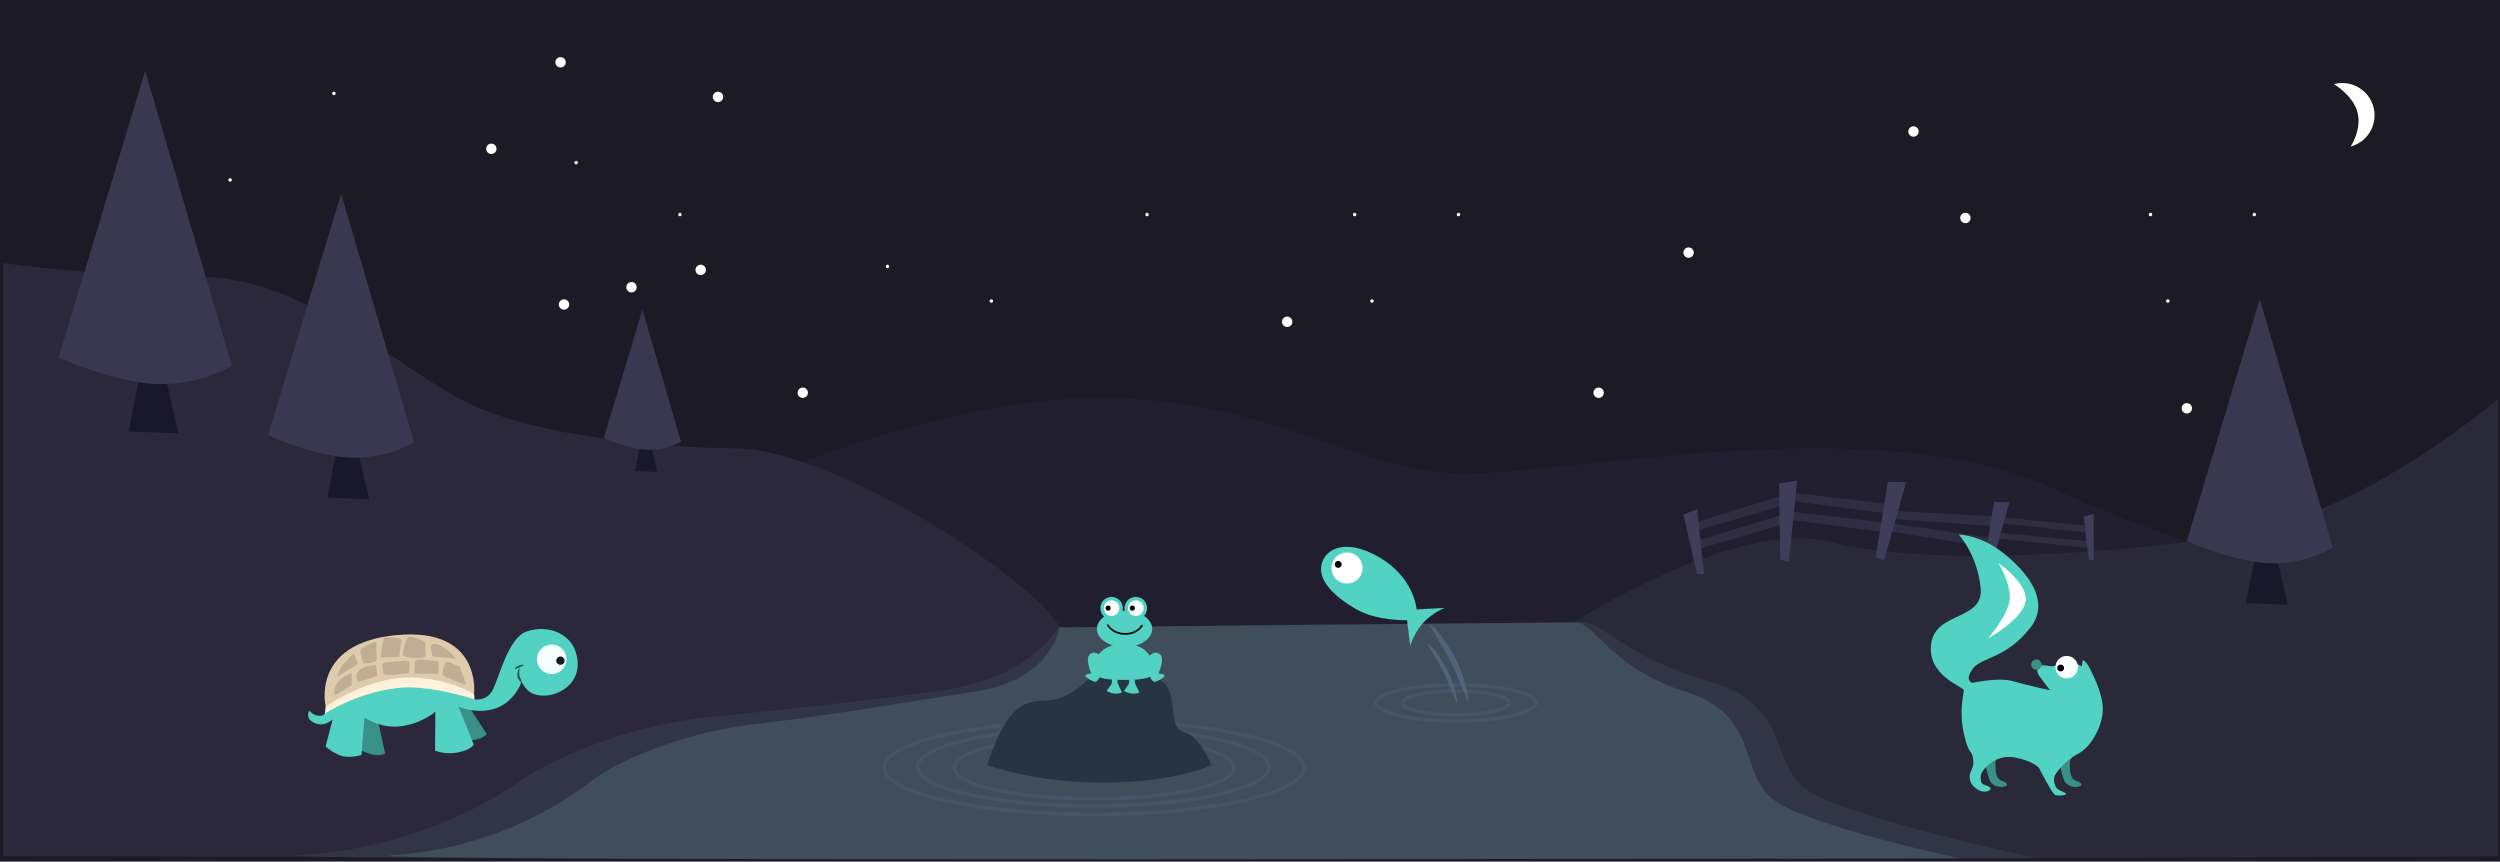
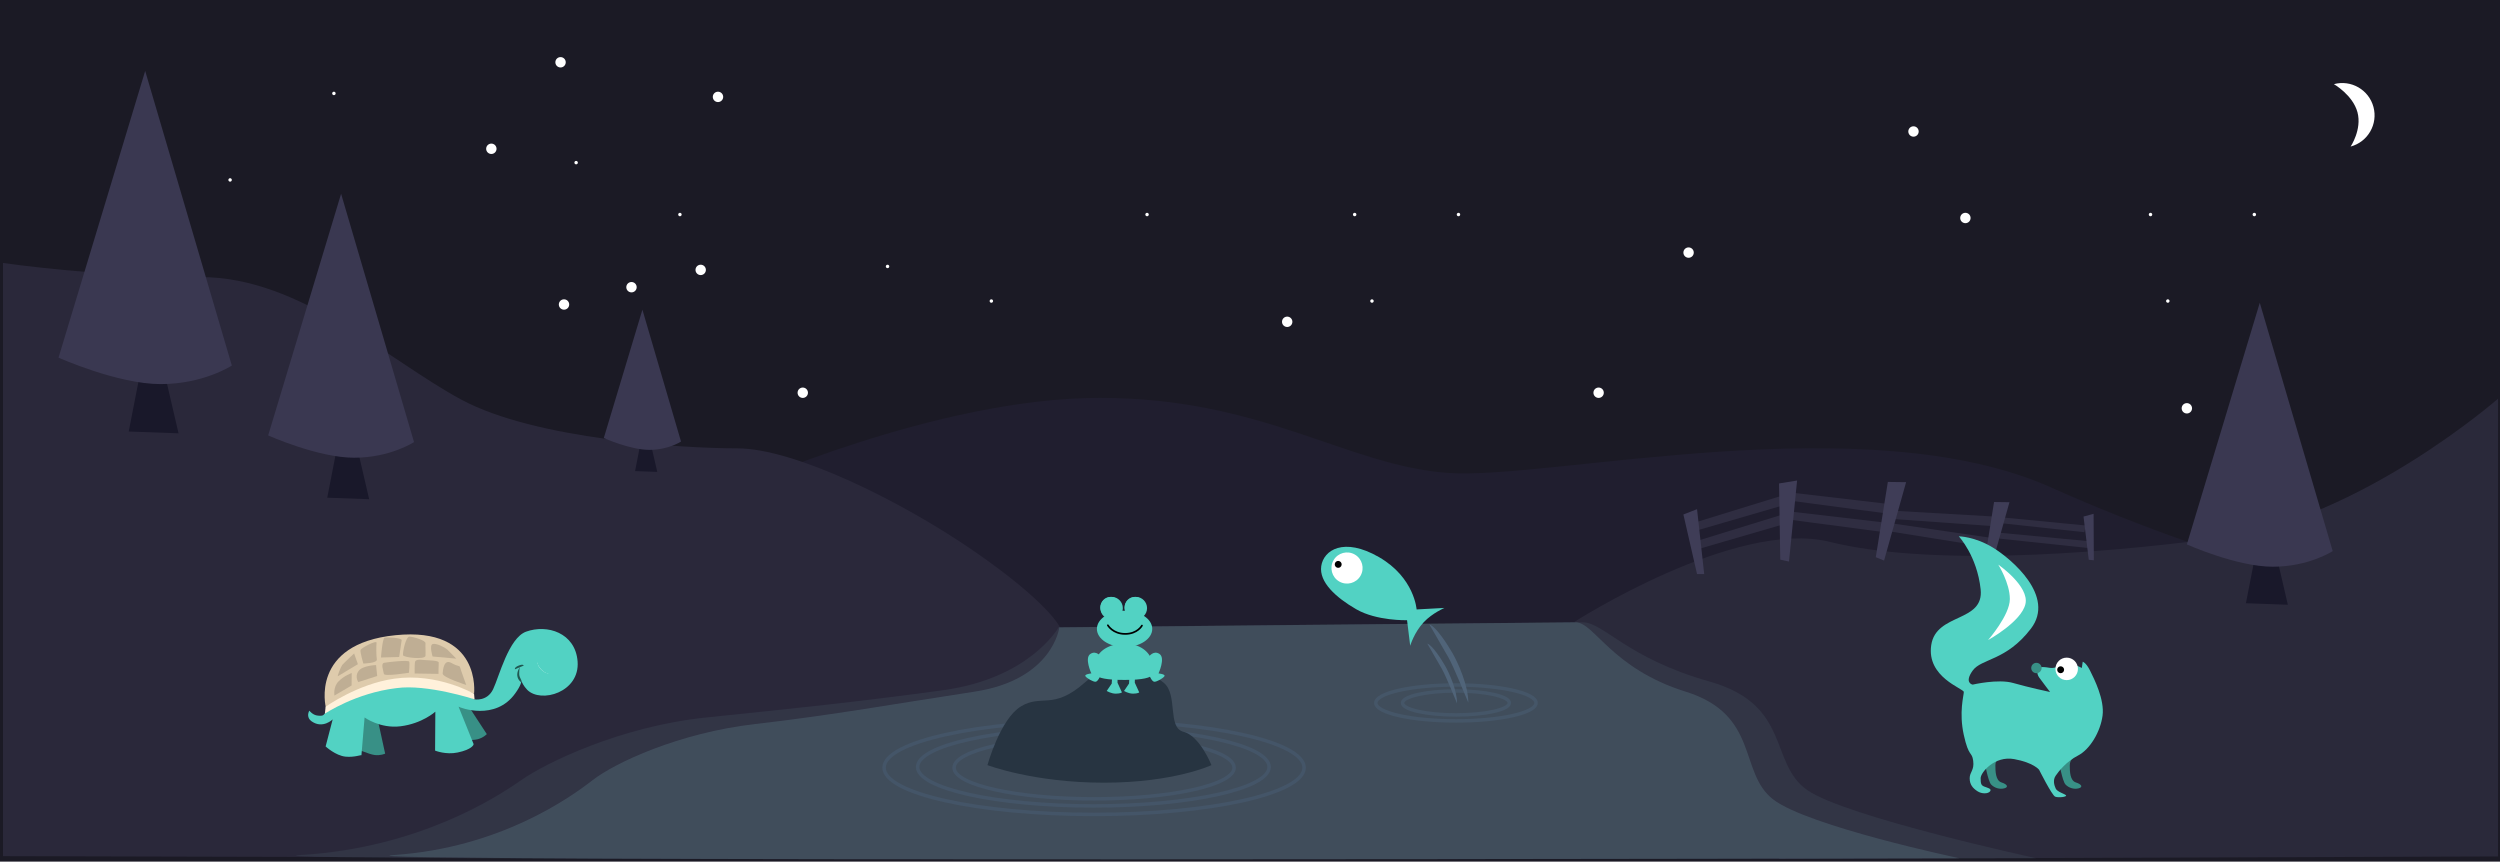
- <svg xmlns="http://www.w3.org/2000/svg" width="1445px" height="498px" viewBox="0 0 1445 498" version="1.1">
+ <svg xmlns="http://www.w3.org/2000/svg" viewBox="0 0 1445 498" version="1.1">
  <defs />
  <g id="Page-1" stroke="none" stroke-width="1" fill="none" fill-rule="evenodd">
    <g id="footer">
-       <rect id="Rectangle-1" fill="#1B1A25" x="0" y="0" width="1445" height="498" />
-       <path d="M427.129,281.746 C427.129,281.746 541.152,229.969 635.633,229.969 C730.113,229.969 778.414,269.191 837.102,273.363 C895.789,277.535 1078.574,233.66 1186.039,281.965 C1293.504,330.27 1392.762,349.602 1392.762,349.602 L986.484,396.125 L468.703,375.969 L427.129,281.746 Z" id="Path-22" fill="#201E2F" />
-       <path d="M612.681,362.595 C612.681,362.595 606.344,348.461 562.992,318.574 C519.641,288.688 458.48,259.148 426.203,259.148 C393.926,259.148 309.438,253.977 266.738,231.043 C224.039,208.109 174,160.152 116.008,160.152 C58.016,160.152 1.73,152.009 1.73,152.009 L1.73,494.854 L389.039,495.876 L606.828,449.195 L612.681,362.595 Z" id="Path-19" fill="#2A283A" />
-       <path d="M910.059,359.41 C910.059,359.41 1003.062,299.68 1057.578,313.191 C1112.094,326.703 1204.004,321.488 1284.066,310.801 C1364.129,300.113 1443.849,230.451 1443.849,230.451 L1443.849,495.021 L1028.617,496.453 L910.059,359.41 Z" id="Path-20" fill="#2A293A" />
-       <path d="M612.293,362.641 C612.293,362.641 608.648,392.871 563.254,399.781 C517.859,406.691 481.332,413.344 436.762,418.457 C392.191,423.57 355.352,440.957 342.496,450.953 C329.641,460.949 289.054,490.016 227.851,494.188 C166.647,498.359 1132.53,496.054 1132.53,496.054 C1132.53,496.054 1044.992,477.613 1024.879,462.059 C1004.766,446.504 1017.234,413.184 974.313,399.781 C931.391,386.379 921.485,359.699 910.712,359.699 C899.938,359.699 612.293,362.641 612.293,362.641 Z" id="Path-18" stroke-linecap="round" fill="#404D5B" />
-       <path d="M611.909,362.529 C611.909,362.529 595.524,392.004 545.203,398.914 C494.882,405.824 457.431,409.605 408.023,414.719 C358.616,419.832 315.431,440.957 301.181,450.953 C286.93,460.949 241.938,490.016 174.093,494.188 C106.248,498.359 1176.954,496.054 1176.954,496.054 C1176.954,496.054 1066.909,472.238 1044.613,456.684 C1022.317,441.129 1035.635,407.316 988.055,393.914 C940.475,380.512 926.806,359.699 914.863,359.699 C902.921,359.699 611.909,362.529 611.909,362.529 Z" id="Path-18-Copy" stroke-linecap="round" opacity="0.339" fill="#404D5B" />
-       <path d="M631.965,465.829 C688.065,465.829 733.543,455.745 733.543,443.306 C733.543,430.867 688.065,420.783 631.965,420.783 C575.866,420.783 530.388,430.867 530.388,443.306 C530.388,455.745 575.866,465.829 631.965,465.829 Z" id="Oval-3" stroke="#445568" stroke-width="2" stroke-linecap="round" />
-       <ellipse id="Oval-3-Copy" stroke="#445568" stroke-width="2" stroke-linecap="round" cx="632.387" cy="443.716" rx="121.387" ry="27.027" />
-       <ellipse id="Oval-3-Copy-2" stroke="#445568" stroke-width="2" stroke-linecap="round" cx="632.387" cy="443.716" rx="80.925" ry="18.018" />
-       <path d="M570.739,442.243 C570.739,442.243 578.083,415.66 590.034,408.336 C601.986,401.013 608.634,410.719 626.925,394.583 C645.216,378.447 664.088,387.765 672.577,394.583 C681.065,401.401 674.524,420.6 684.017,422.948 C693.51,425.295 700.219,442.243 700.219,442.243 C700.219,442.243 678.636,452.396 638.035,452.396 C597.434,452.396 570.739,442.243 570.739,442.243 Z" id="Path-21" fill="#273441" />
-       <ellipse id="Oval-3-Copy-3" stroke="#455668" stroke-width="2" stroke-linecap="round" cx="841.526" cy="406.305" rx="46.3" ry="10.383" />
-       <ellipse id="Oval-3-Copy-4" stroke="#455668" stroke-width="2" stroke-linecap="round" cx="841.526" cy="406.305" rx="30.867" ry="6.922" />
+       <rect id="background" fill="#1B1A25" x="0" y="0" width="1445" height="498" />
+       <path d="M427.129,281.746 C427.129,281.746 541.152,229.969 635.633,229.969 C730.113,229.969 778.414,269.191 837.102,273.363 C895.789,277.535 1078.574,233.66 1186.039,281.965 C1293.504,330.27 1392.762,349.602 1392.762,349.602 L986.484,396.125 L468.703,375.969 L427.129,281.746 Z" id="hill" fill="#201E2F" />
+       <path d="M612.681,362.595 C612.681,362.595 606.344,348.461 562.992,318.574 C519.641,288.688 458.48,259.148 426.203,259.148 C393.926,259.148 309.438,253.977 266.738,231.043 C224.039,208.109 174,160.152 116.008,160.152 C58.016,160.152 1.73,152.009 1.73,152.009 L1.73,494.854 L389.039,495.876 L606.828,449.195 L612.681,362.595 Z" id="hill" fill="#2A283A" />
+       <path d="M910.059,359.41 C910.059,359.41 1003.062,299.68 1057.578,313.191 C1112.094,326.703 1204.004,321.488 1284.066,310.801 C1364.129,300.113 1443.849,230.451 1443.849,230.451 L1443.849,495.021 L1028.617,496.453 L910.059,359.41 Z" id="hill" fill="#2A293A" />
+       <path d="M612.293,362.641 C612.293,362.641 608.648,392.871 563.254,399.781 C517.859,406.691 481.332,413.344 436.762,418.457 C392.191,423.57 355.352,440.957 342.496,450.953 C329.641,460.949 289.054,490.016 227.851,494.188 C166.647,498.359 1132.53,496.054 1132.53,496.054 C1132.53,496.054 1044.992,477.613 1024.879,462.059 C1004.766,446.504 1017.234,413.184 974.313,399.781 C931.391,386.379 921.485,359.699 910.712,359.699 C899.938,359.699 612.293,362.641 612.293,362.641 Z" id="river" stroke-linecap="round" fill="#404D5B" />
+       <path d="M611.909,362.529 C611.909,362.529 595.524,392.004 545.203,398.914 C494.882,405.824 457.431,409.605 408.023,414.719 C358.616,419.832 315.431,440.957 301.181,450.953 C286.93,460.949 241.938,490.016 174.093,494.188 C106.248,498.359 1176.954,496.054 1176.954,496.054 C1176.954,496.054 1066.909,472.238 1044.613,456.684 C1022.317,441.129 1035.635,407.316 988.055,393.914 C940.475,380.512 926.806,359.699 914.863,359.699 C902.921,359.699 611.909,362.529 611.909,362.529 Z" id="river" stroke-linecap="round" opacity="0.339" fill="#404D5B" />
+       <path d="M631.965,465.829 C688.065,465.829 733.543,455.745 733.543,443.306 C733.543,430.867 688.065,420.783 631.965,420.783 C575.866,420.783 530.388,430.867 530.388,443.306 C530.388,455.745 575.866,465.829 631.965,465.829 Z" id="ripple2" stroke="#445568" stroke-width="2" stroke-linecap="round">
+         <animate attributeType="CSS" attributeName="opacity" dur="2s" begin=".2s" keyTimes="0; .5; 1" values="0; 1; 0;" repeatCount="indefinite" />
+       </path>
+       <ellipse id="ripple3" stroke="#445568" stroke-width="2" stroke-linecap="round" cx="632.387" cy="443.716" rx="121.387" ry="27.027">
+         <animate attributeType="CSS" attributeName="opacity" dur="2s" begin=".4s" keyTimes="0; .5; 1" values="0; 1; 0;" repeatCount="indefinite" />
+       </ellipse>
+       <ellipse id="ripple1" stroke="#445568" stroke-width="2" stroke-linecap="round" cx="632.387" cy="443.716" rx="80.925" ry="18.018">
+         <animate attributeType="CSS" attributeName="opacity" dur="2s" begin="0s" keyTimes="0; .5; 1" values="0; 1; 0;" repeatCount="indefinite" />
+       </ellipse>
+       <path d="M570.739,442.243 C570.739,442.243 578.083,415.66 590.034,408.336 C601.986,401.013 608.634,410.719 626.925,394.583 C645.216,378.447 664.088,387.765 672.577,394.583 C681.065,401.401 674.524,420.6 684.017,422.948 C693.51,425.295 700.219,442.243 700.219,442.243 C700.219,442.243 678.636,452.396 638.035,452.396 C597.434,452.396 570.739,442.243 570.739,442.243 Z" id="rock" fill="#273441" />
+       <ellipse id="ripple" stroke="#455668" stroke-width="2" stroke-linecap="round" cx="841.526" cy="406.305" rx="46.3" ry="10.383" />
+       <ellipse id="ripple" stroke="#455668" stroke-width="2" stroke-linecap="round" cx="841.526" cy="406.305" rx="30.867" ry="6.922" />
      <g id="happy-turtle" transform="translate(178, 363)">
        <g id="Shape_18_1_" transform="translate(83.1028, 43.68932)" fill="#389086">
          <g id="Shape_18">
            <path d="M9.841,1.675 L0,0.218 L2.916,21.044 C2.916,21.044 11.518,21.481 14.944,20.607 C18.37,19.733 20.265,17.621 20.265,17.621 L9.841,1.675 L9.841,1.675 Z" id="Shape" />
          </g>
        </g>
        <g id="Shape_18_copy_1_" transform="translate(26.97196, 48.78641)" fill="#389086">
          <g id="Shape_18_copy">
            <path d="M13.559,5.097 L4.957,0.146 L0.219,20.607 C0.219,20.607 8.092,24.175 11.591,24.612 C15.09,25.049 17.641,23.811 17.641,23.811 L13.559,5.097 L13.559,5.097 Z" id="Shape" />
          </g>
        </g>
        <g id="Shape_3_1_" fill="#52D2C3">
          <g id="Shape_3">
            <path d="M155.854,19.296 C154.542,2.694 138.213,-2.33 126.039,2.112 C115.979,5.825 110.512,28.107 107.013,35.388 C103.514,42.67 96.079,41.214 96.079,41.214 C96.079,41.214 83.759,32.184 70.783,28.689 C57.807,25.194 33.022,32.257 25.514,36.408 C18.079,40.558 9.112,50.097 9.112,50.097 C9.112,50.097 8.675,51.117 5.103,50.534 C2.624,50.097 0.802,47.767 0.802,47.767 C0.802,47.767 -1.531,51.408 2.26,54.029 C8.675,58.398 14.288,52.791 14.288,52.791 L10.206,68.447 C10.206,68.447 15.964,73.762 21.723,74.345 C26.826,74.854 30.836,73.18 30.908,73.544 L32.731,51.699 C32.731,51.699 41.77,58.252 53.434,56.796 C66.045,55.267 73.626,48.35 73.626,48.35 L73.48,70.85 C73.48,70.85 79.677,73.398 86.529,71.942 C94.839,70.194 95.933,67.427 95.714,66.99 C94.548,64.15 87.039,45.437 87.039,45.437 C87.768,46.019 108.325,53.956 119.843,37.718 C123.196,33.058 123.415,31.019 123.269,30.291 C123.196,30.073 123.123,29.927 123.123,29.927 C123.123,29.927 123.196,30 123.269,30.291 C123.561,31.165 124.581,33.495 126.768,35.752 C134.714,43.689 157.239,37.136 155.854,19.296 L155.854,19.296 Z" id="Shape" />
          </g>
        </g>
        <g id="Shape_1_1_" transform="translate(9.476636, 3.640777)" fill="#DECBAC">
          <g id="Shape_1">
            <path d="M41.041,0.51 C-8.602,5.534 0.875,42.306 0.875,42.306 C0.875,42.306 20.193,30.874 43.082,28.398 C65.899,25.922 86.529,34.369 86.529,34.369 C86.529,34.369 91.194,-4.587 41.041,0.51 L41.041,0.51 Z" id="Shape" />
          </g>
        </g>
        <g id="Shape_2_1_" transform="translate(9.476636, 28.39806)" fill="#FFF1DB">
          <g id="Shape_2">
            <path d="M86.529,9.612 C86.529,9.612 65.316,-2.694 40.458,0.874 C19.172,3.859 0.729,17.112 0.729,17.112 L0.292,21.117 C0.292,21.117 18.151,9.102 41.697,6.335 C59.338,3.859 86.821,12.816 86.821,12.816 L86.529,9.612 L86.529,9.612 Z" id="Shape" />
          </g>
        </g>
        <g id="Shape_4_1_" transform="translate(77.27103, 18.93204)" fill="#BFAE94">
          <g id="Shape_4">
            <path d="M10.716,3.932 C10.279,2.476 9.841,3.641 5.613,1.238 C1.312,-1.165 0.729,5.17 0.583,7.354 C0.437,9.612 14.215,13.981 14.215,13.981 C14.215,13.981 11.08,5.388 10.716,3.932 L10.716,3.932 Z" id="Shape" />
          </g>
        </g>
        <g id="Shape_5_1_" transform="translate(61.23365, 18.20388)" fill="#BFAE94">
          <g id="Shape_5">
            <path d="M6.123,0.291 C3.135,1.51267887e-15 0.802,-0.146 0.583,1.675 C0.364,3.495 0.437,8.083 0.437,8.083 L14.215,8.301 C14.215,8.301 14.215,3.277 14.361,1.893 C14.507,0.437 9.112,0.583 6.123,0.291 L6.123,0.291 Z" id="Shape" />
          </g>
        </g>
        <g id="Shape_6_1_" transform="translate(42.28037, 18.93204)" fill="#BFAE94">
          <g id="Shape_6">
            <path d="M16.256,0.51 C15.892,-0.583 3.936,0.728 1.75,1.165 C-0.364,1.602 1.385,5.898 1.604,7.573 C1.822,9.248 16.11,6.917 16.11,6.917 C16.11,6.917 16.621,1.602 16.256,0.51 L16.256,0.51 Z" id="Shape" />
          </g>
        </g>
        <g id="Shape_7_1_" transform="translate(27.70094, 21.11651)" fill="#BFAE94">
          <g id="Shape_7">
            <path d="M11.664,0.291 C11.664,0.291 3.864,0.51 1.531,3.714 C-0.802,6.917 1.385,10.121 1.385,10.121 L12.32,6.626 L11.664,0.291 L11.664,0.291 Z" id="Shape" />
          </g>
        </g>
        <g id="Shape_8_1_" transform="translate(14.57944, 25.48544)" fill="#BFAE94">
          <g id="Shape_8">
            <path d="M3.135,5.316 C-0.146,8.592 0.729,13.544 0.729,13.544 L10.643,7.718 L10.716,0.51 C10.716,0.51 6.342,2.039 3.135,5.316 L3.135,5.316 Z" id="Shape" />
          </g>
        </g>
        <g id="Shape_9_1_" transform="translate(70.71028, 8.737864)" fill="#BFAE94">
          <g id="Shape_9">
            <path d="M9.768,3.641 C8.529,2.549 3.499,-0.146 1.385,0.51 C-0.729,1.165 1.312,7.718 1.312,7.718 L15.017,8.956 C14.944,8.956 10.935,4.733 9.768,3.641 L9.768,3.641 Z" id="Shape" />
          </g>
        </g>
        <g id="Shape_10_1_" transform="translate(54.6729, 4.368932)" fill="#BFAE94">
          <g id="Shape_10">
            <path d="M13.267,4.442 C13.486,2.767 6.123,0.655 4.009,0.583 C1.822,0.51 -0.073,10.049 0.292,11.359 C0.583,12.67 13.121,14.126 13.267,11.65 C13.413,9.175 13.121,6.117 13.267,4.442 L13.267,4.442 Z" id="Shape" />
          </g>
        </g>
        <g id="Shape_11_1_" transform="translate(41.5514, 5.097087)" fill="#BFAE94">
          <g id="Shape_11">
            <path d="M2.697,0.51 C1.458,1.019 0.656,11.942 0.656,11.942 L11.153,11.65 C11.153,11.65 12.465,3.277 12.611,1.893 C12.684,0.51 3.864,0.073 2.697,0.51 L2.697,0.51 Z" id="Shape" />
          </g>
        </g>
        <g id="Shape_12_1_" transform="translate(29.88785, 8.009709)" fill="#BFAE94">
          <g id="Shape_12">
            <path d="M9.914,10.121 C9.55,7.864 9.55,2.257 9.768,0.51 C9.914,-1.238 0.875,3.495 0.51,4.66 C0.146,5.825 2.114,12.524 2.114,12.524 C2.114,12.524 10.279,12.379 9.914,10.121 L9.914,10.121 Z" id="Shape" />
          </g>
        </g>
        <g id="Shape_13_1_" transform="translate(16.76636, 14.56311)" fill="#BFAE94">
          <g id="Shape_13">
            <path d="M9.914,0.146 C9.914,0.146 3.864,5.752 3.062,6.772 C2.26,7.791 -0.073,13.689 0.583,13.252 C1.239,12.816 12.101,6.335 12.101,6.335 L9.914,0.146 L9.914,0.146 Z" id="Shape" />
          </g>
        </g>
        <g id="Ellipse_1_1_" transform="translate(131.215, 8.009709)" fill="#F4FFFD">
          <g id="Ellipse_1">
            <path d="M10.554,18.516 C15.24,18.039 18.651,13.858 18.173,9.177 C17.696,4.497 13.51,1.09 8.825,1.567 C4.139,2.044 0.728,6.225 1.205,10.905 C1.683,15.585 5.869,18.993 10.554,18.516 L10.554,18.516 Z" id="Oval" />
          </g>
        </g>
        <g id="Ellipse_1_copy_1_" transform="translate(142.8785, 16.01942)" fill="#1B1B25">
          <g id="Ellipse_1_copy">
            <path d="M3.295,5.225 C4.617,5.09 5.579,3.911 5.444,2.591 C5.31,1.271 4.129,0.31 2.807,0.444 C1.486,0.579 0.524,1.758 0.658,3.078 C0.793,4.398 1.974,5.359 3.295,5.225 L3.295,5.225 Z" id="Oval" />
          </g>
        </g>
        <g id="Shape_20_1_" transform="translate(119.5514, 21.11651)">
          <g id="Shape_20" />
        </g>
        <g id="Shape_21_1_" transform="translate(119.5514, 21.11651)" fill="#205851">
          <g id="Shape_21" transform="translate(0.728972, 1.456311)">
            <path d="M2.187,0 C2.187,0 0.364,2.549 0.729,5.097 C1.093,7.646 2.989,8.811 2.989,8.811 L3.062,7.646 C3.062,7.646 2.989,7.427 2.187,5.752 C1.312,3.932 2.187,0 2.187,0 L2.187,0 Z" id="Shape" />
          </g>
          <path d="M2.26,0.583 C-0.51,1.675 0.073,2.767 0.073,2.767 L5.176,0.583 C5.176,0.583 4.957,-0.51 2.26,0.583 L2.26,0.583 Z" id="Shape" />
        </g>
      </g>
-       <path d="M1353.511,82.928 C1363.824,82.928 1372.184,74.568 1372.184,64.255 C1372.184,53.943 1363.824,45.582 1353.511,45.582 C1353.511,45.582 1362.461,54.501 1362.461,64.814 C1362.461,75.126 1353.511,82.928 1353.511,82.928 Z" id="Oval-4" fill="#FFFFFF" transform="translate(1362.848, 64.25508) rotate(-15) translate(-1362.848, -64.25508) " />
-       <path d="M832.206,407.916 C836.018,401.441 837.095,390.139 837.095,385.543 C837.095,380.946 836.677,371.835 834.588,369.372 C834.588,369.372 834.588,381.648 834.588,386.245 C834.588,390.842 832.206,407.916 832.206,407.916 Z" id="Oval-4-Copy" fill="#506479" transform="translate(834.6505, 388.6443) rotate(-30) translate(-834.6505, -388.6443) " />
-       <path d="M835.639,407.924 C840.629,399.447 842.039,384.654 842.039,378.636 C842.039,372.619 841.492,360.694 838.757,357.469 C838.757,357.469 838.757,373.539 838.757,379.556 C838.757,385.573 835.639,407.924 835.639,407.924 Z" id="Oval-4-Copy-2" fill="#506479" transform="translate(838.8389, 382.6964) rotate(-30) translate(-838.8389, -382.6964) " />
-       <circle id="Oval-5" fill="#FFFFFF" cx="1136" cy="126" r="3" />
-       <circle id="Oval-5-Copy" fill="#FFFFFF" cx="1106" cy="76" r="3" />
-       <circle id="Oval-5-Copy-2" fill="#FFFFFF" cx="976" cy="146" r="3" />
-       <circle id="Oval-5-Copy-3" fill="#FFFFFF" cx="326" cy="176" r="3" />
-       <circle id="Oval-5-Copy-4" fill="#FFFFFF" cx="365" cy="166" r="3" />
-       <circle id="Oval-5-Copy-5" fill="#FFFFFF" cx="405" cy="156" r="3" />
-       <circle id="Oval-5-Copy-6" fill="#FFFFFF" cx="415" cy="56" r="3" />
-       <circle id="Oval-5-Copy-9" fill="#FFFFFF" cx="193" cy="54" r="1" />
-       <circle id="Oval-5-Copy-11" fill="#FFFFFF" cx="133" cy="104" r="1" />
-       <circle id="Oval-5-Copy-13" fill="#FFFFFF" cx="333" cy="94" r="1" />
-       <circle id="Oval-5-Copy-14" fill="#FFFFFF" cx="393" cy="124" r="1" />
-       <circle id="Oval-5-Copy-15" fill="#FFFFFF" cx="513" cy="154" r="1" />
-       <circle id="Oval-5-Copy-16" fill="#FFFFFF" cx="663" cy="124" r="1" />
-       <circle id="Oval-5-Copy-17" fill="#FFFFFF" cx="573" cy="174" r="1" />
-       <circle id="Oval-5-Copy-18" fill="#FFFFFF" cx="793" cy="174" r="1" />
-       <circle id="Oval-5-Copy-19" fill="#FFFFFF" cx="843" cy="124" r="1" />
-       <circle id="Oval-5-Copy-20" fill="#FFFFFF" cx="783" cy="124" r="1" />
-       <circle id="Oval-5-Copy-7" fill="#FFFFFF" cx="284" cy="86" r="3" />
-       <circle id="Oval-5-Copy-8" fill="#FFFFFF" cx="324" cy="36" r="3" />
-       <circle id="Oval-5-Copy-10" fill="#FFFFFF" cx="464" cy="227" r="3" />
-       <circle id="Oval-5-Copy-26" fill="#FFFFFF" cx="1253" cy="174" r="1" />
-       <circle id="Oval-5-Copy-21" fill="#FFFFFF" cx="1303" cy="124" r="1" />
-       <circle id="Oval-5-Copy-22" fill="#FFFFFF" cx="1243" cy="124" r="1" />
-       <circle id="Oval-5-Copy-23" fill="#FFFFFF" cx="744" cy="186" r="3" />
-       <path d="M1264,239 C1265.657,239 1267,237.657 1267,236 C1267,234.343 1265.657,233 1264,233 C1262.343,233 1261,234.343 1261,236 C1261,237.657 1262.343,239 1264,239 Z" id="Oval-5-Copy-24" fill="#FFFFFF" />
-       <circle id="Oval-5-Copy-25" fill="#FFFFFF" cx="924" cy="227" r="3" />
-       <path d="M80.961,215.797 L74.398,249.422 L103.199,250.461 L94.164,211.625 L80.961,215.797 Z" id="Path-26" fill="#19182A" />
-       <path d="M83.914,41 L33.828,206.719 C33.828,206.719 68.008,222.008 92.859,222.008 C117.711,222.008 134,211.277 134,211.277 L83.914,41 Z" id="Path-25" fill="#3A3851" />
-       <g id="Path-26-Copy-+-Path-25-Copy" transform="translate(155, 112)">
-         <path d="M39.666,147.329 L34.143,175.67 L58.382,176.546 L50.778,143.812 L39.666,147.329 Z" id="Path-26-Copy" fill="#19182A" />
-         <path d="M42.152,0 L0,139.677 C0,139.677 28.765,152.564 49.68,152.564 C70.594,152.564 84.303,143.519 84.303,143.519 L42.152,0 Z" id="Path-25-Copy" fill="#3A3851" />
-       </g>
-       <g id="Path-26-Copy-+-Path-25-Copy-Copy-Copy" transform="translate(349, 179)">
-         <path d="M21,78.242 L18.076,93.294 L30.908,93.759 L26.882,76.375 L21,78.242 Z" id="Path-26-Copy" fill="#19182A" />
-         <path d="M22.316,0 L0,74.179 C0,74.179 15.229,81.023 26.301,81.023 C37.374,81.023 44.631,76.219 44.631,76.219 L22.316,0 Z" id="Path-25-Copy" fill="#3A3851" />
-       </g>
-       <g id="Path-26-Copy-+-Path-25-Copy-Copy" transform="translate(1264, 173)">
-         <path d="M39.666,147.329 L34.143,175.67 L58.382,176.546 L50.778,143.812 L39.666,147.329 Z" id="Path-26-Copy" fill="#19182A" />
-         <path d="M42.152,0 L0,139.677 C0,139.677 28.765,152.564 49.68,152.564 C70.594,152.564 84.303,143.519 84.303,143.519 L42.152,0 Z" id="Path-25-Copy" fill="#3A3851" />
-       </g>
-       <g id="Path-31-+-Oval-36-+-Oval-36-Copy" transform="translate(797, 342.4115) rotate(-330) translate(-797, -342.4115) translate(759, 324.4115)">
+       <path d="M1353.511,82.928 C1363.824,82.928 1372.184,74.568 1372.184,64.255 C1372.184,53.943 1363.824,45.582 1353.511,45.582 C1353.511,45.582 1362.461,54.501 1362.461,64.814 C1362.461,75.126 1353.511,82.928 1353.511,82.928 Z" id="moon" fill="#FFFFFF" transform="translate(1362.848, 64.25508) rotate(-15) translate(-1362.848, -64.25508) " />
+       <path d="M832.206,407.916 C836.018,401.441 837.095,390.139 837.095,385.543 C837.095,380.946 836.677,371.835 834.588,369.372 C834.588,369.372 834.588,381.648 834.588,386.245 C834.588,390.842 832.206,407.916 832.206,407.916 Z" id="splah" fill="#506479" transform="translate(834.6505, 388.6443) rotate(-30) translate(-834.6505, -388.6443) " />
+       <path d="M835.639,407.924 C840.629,399.447 842.039,384.654 842.039,378.636 C842.039,372.619 841.492,360.694 838.757,357.469 C838.757,357.469 838.757,373.539 838.757,379.556 C838.757,385.573 835.639,407.924 835.639,407.924 Z" id="splash" fill="#506479" transform="translate(838.8389, 382.6964) rotate(-30) translate(-838.8389, -382.6964) " />
+       <circle id="star-1" class="animated flash infinite star" fill="#FFFFFF" cx="1136" cy="126" r="3" />
+       <circle id="star-2" class="animated flash infinite star" fill="#FFFFFF" cx="1106" cy="76" r="3" />
+       <circle id="star-3" class="animated flash infinite star" fill="#FFFFFF" cx="976" cy="146" r="3" />
+       <circle id="star-4" class="animated flash infinite star" fill="#FFFFFF" cx="326" cy="176" r="3" />
+       <circle id="star-5" class="animated flash infinite star" fill="#FFFFFF" cx="365" cy="166" r="3" />
+       <circle id="star-6" class="animated flash infinite star" fill="#FFFFFF" cx="405" cy="156" r="3" />
+       <circle id="star-7" class="animated flash infinite star" fill="#FFFFFF" cx="415" cy="56" r="3" />
+       <circle id="star-8" class="animated flash infinite star" fill="#FFFFFF" cx="193" cy="54" r="1" />
+       <circle id="star-9" class="animated flash infinite star" fill="#FFFFFF" cx="133" cy="104" r="1" />
+       <circle id="star-10" class="animated flash infinite star" fill="#FFFFFF" cx="333" cy="94" r="1" />
+       <circle id="star-11" class="animated flash infinite star" fill="#FFFFFF" cx="393" cy="124" r="1" />
+       <circle id="star-12" class="animated flash infinite star" fill="#FFFFFF" cx="513" cy="154" r="1" />
+       <circle id="star-13" class="animated flash infinite star" fill="#FFFFFF" cx="663" cy="124" r="1" />
+       <circle id="star-14" class="animated flash infinite star" fill="#FFFFFF" cx="573" cy="174" r="1" />
+       <circle id="star-15" class="animated flash infinite star" fill="#FFFFFF" cx="793" cy="174" r="1" />
+       <circle id="star-16" class="animated flash infinite star" fill="#FFFFFF" cx="843" cy="124" r="1" />
+       <circle id="star-17" class="animated flash infinite star" fill="#FFFFFF" cx="783" cy="124" r="1" />
+       <circle id="star-18" class="animated flash infinite star" fill="#FFFFFF" cx="284" cy="86" r="3" />
+       <circle id="star-19" class="animated flash infinite star" fill="#FFFFFF" cx="324" cy="36" r="3" />
+       <circle id="star-20" class="animated flash infinite star" fill="#FFFFFF" cx="464" cy="227" r="3" />
+       <circle id="star-21" class="animated flash infinite star" fill="#FFFFFF" cx="1253" cy="174" r="1" />
+       <circle id="star-22" class="animated flash infinite star" fill="#FFFFFF" cx="1303" cy="124" r="1" />
+       <circle id="star-23" class="animated flash infinite star" fill="#FFFFFF" cx="1243" cy="124" r="1" />
+       <circle id="star-24" class="animated flash infinite star" fill="#FFFFFF" cx="744" cy="186" r="3" />
+       <circle id="star-25" class="animated flash infinite star" fill="#FFFFFF" cx="924" cy="227" r="3" />
+       <path class="animated flash infinite star" d="M1264,239 C1265.657,239 1267,237.657 1267,236 C1267,234.343 1265.657,233 1264,233 C1262.343,233 1261,234.343 1261,236 C1261,237.657 1262.343,239 1264,239 Z" id="star-26" fill="#FFFFFF" />
+       <g id="tree" transform="translate(33, 41)">
+         <path d="M47.961,174.797 L41.398,208.422 L70.199,209.461 L61.164,170.625 L47.961,174.797 Z" id="trunk" fill="#19182A" />
+         <path d="M50.914,0 L0.828,165.719 C0.828,165.719 35.008,181.008 59.859,181.008 C84.711,181.008 101,170.277 101,170.277 L50.914,0 Z" id="tree-top" fill="#3A3851" />
+       </g>
+       <g id="tree" transform="translate(155, 112)">
+         <path d="M39.666,147.329 L34.143,175.67 L58.382,176.546 L50.778,143.812 L39.666,147.329 Z" id="trunk" fill="#19182A" />
+         <path d="M42.152,0 L0,139.677 C0,139.677 28.765,152.564 49.68,152.564 C70.594,152.564 84.303,143.519 84.303,143.519 L42.152,0 Z" id="tree-top" fill="#3A3851" />
+       </g>
+       <g id="tree" transform="translate(349, 179)">
+         <path d="M21,78.242 L18.076,93.294 L30.908,93.759 L26.882,76.375 L21,78.242 Z" id="trunk" fill="#19182A" />
+         <path d="M22.316,0 L0,74.179 C0,74.179 15.229,81.023 26.301,81.023 C37.374,81.023 44.631,76.219 44.631,76.219 L22.316,0 Z" id="tree-top" fill="#3A3851" />
+       </g>
+       <g id="tree" transform="translate(1264, 175)">
+         <path d="M39.666,145.329 L34.143,173.67 L58.382,174.546 L50.778,141.812 L39.666,145.329 Z" id="trunk" fill="#19182A" />
+         <path d="M42.152,0 L0,139.677 C0,139.677 28.765,152.564 49.68,152.564 C70.594,152.564 84.303,143.519 84.303,143.519 L42.152,0 Z" id="tree-top" fill="#3A3851" />
+       </g>
+       <g id="fish" transform="translate(797, 342.4115) rotate(-330) translate(-797, -342.4115) translate(759, 324.4115)">
        <path d="M1.548,21.512 C5.001,30.137 17.849,32.981 31.533,32.981 C45.217,32.981 60.126,23.772 60.126,23.772 L69.086,35.653 C69.086,35.653 67.173,27.702 69.086,19.842 C70.787,12.853 75.308,6.811 75.308,6.811 L61.8,15.627 C61.8,15.627 51.559,0.306 27.893,0.306 C4.227,0.306 -1.905,12.887 1.548,21.512 Z" id="Path-31" fill="#52D2C3" />
        <circle id="Oval-36" fill="#FFFFFF" cx="15" cy="15" r="9" />
        <circle id="Oval-36-Copy" fill="#000000" cx="9.536" cy="15.732" r="2" />
      </g>
-       <g id="Group" transform="translate(627, 345)">
+       <g id="frog" transform="translate(627, 345)">
        <ellipse id="Oval-38" fill="#52D2C3" cx="23" cy="18.5" rx="16" ry="10.5" />
        <path d="M23,48 C44.519,48 40.302,42.926 39,37.5 C37.623,31.763 31.837,27 23,27 C14.163,27 7.326,31.259 6.218,37.5 C5.11,43.741 1.803,48 23,48 Z" id="Oval-38-Copy" fill="#52D2C3" />
        <circle id="Oval-39" fill="#52D2C3" cx="15.5" cy="6.5" r="6.5" />
        <circle id="Oval-39-Copy" fill="#52D2C3" cx="29.5" cy="6.5" r="6.5" />
        <circle id="Oval-39-Copy-2" fill="#FFFFFF" cx="29.5" cy="6.5" r="4.5" />
        <circle id="Oval-39-Copy-4" fill="#000000" cx="27.5" cy="6.5" r="1.5" />
        <circle id="Oval-39-Copy-3" fill="#FFFFFF" cx="15.5" cy="6.5" r="4.5" />
        <path d="M13.5,8 C14.328,8 15,7.328 15,6.5 C15,5.672 14.328,5 13.5,5 C12.672,5 12,5.672 12,6.5 C12,7.328 12.672,8 13.5,8 Z" id="Oval-39-Copy-5" fill="#000000" />
        <path d="M13.342,16.407 C13.342,16.407 16.187,21.397 23.333,21.397 C30.479,21.397 33.042,16.581 33.042,16.581" id="Path-32" stroke="#000000" stroke-linecap="round" />
        <path d="M9.421,34.641 C9.421,34.641 6.702,30.606 3.198,33.006 C-0.305,35.405 3.801,44.235 3.801,44.235 C3.801,44.235 -0.429,44.664 0.391,45.875 C1.211,47.086 4.736,49.062 6.147,49.062 C7.559,49.062 8.862,45.875 8.862,45.875 L9.421,34.641 Z" id="Path-33" fill="#52D2C3" />
        <path d="M46.135,34.641 C46.135,34.641 43.416,30.606 39.913,33.006 C36.41,35.405 40.516,44.235 40.516,44.235 C40.516,44.235 36.286,44.664 37.105,45.875 C37.925,47.086 41.45,49.062 42.862,49.062 C44.274,49.062 45.577,45.875 45.577,45.875 L46.135,34.641 Z" id="Path-33-Copy" fill="#52D2C3" transform="translate(41.56761, 40.65294) scale(-1, 1) translate(-41.56761, -40.65294) " />
        <path d="M16.322,37.681 L15.578,50.11 L12.689,54.362 C12.689,54.362 15.186,55.931 17.917,55.931 C20.649,55.931 21.474,55.203 21.474,55.203 L18.917,49.616 L19.09,36.85 L16.322,37.681 Z" id="Path-35" fill="#52D2C3" />
        <path d="M26.322,37.681 L25.578,50.11 L22.689,54.362 C22.689,54.362 25.186,55.931 27.917,55.931 C30.649,55.931 31.474,55.203 31.474,55.203 L28.917,49.616 L29.09,36.85 L26.322,37.681 Z" id="Path-35-Copy" fill="#52D2C3" />
      </g>
-       <path d="M980.24,301.856 L1030.217,286.436 L1030.564,292.106 L981.629,306.354 L980.24,301.856 Z" id="Path-47" fill="#2F2D41" />
-       <path d="M980.24,312.856 L1030.217,297.436 L1030.564,303.106 L981.629,317.354 L980.24,312.856 Z" id="Path-47-Copy" fill="#2F2D41" />
-       <path d="M1036.245,284.837 L1090.701,291.201 L1088.822,296.563 L1035.833,289.549 L1036.245,284.837 Z" id="Path-47-Copy-3" fill="#2F2D41" />
-       <path d="M1036.245,295.837 L1090.701,302.201 L1088.822,307.563 L1035.833,300.549 L1036.245,295.837 Z" id="Path-47-Copy-2" fill="#2F2D41" />
-       <path d="M1094.845,292.575 L1154.956,301.339 L1153.117,306.718 L1094.59,297.353 L1094.845,292.575 Z" id="Path-47-Copy-5" fill="#2F2D41" transform="translate(1124.773, 299.6463) rotate(-5) translate(-1124.773, -299.6463) " />
-       <path d="M1093.845,302.575 L1153.956,311.339 L1152.117,316.718 L1093.59,307.353 L1093.845,302.575 Z" id="Path-47-Copy-4" fill="#2F2D41" />
-       <path d="M1155.946,298.941 L1205.651,303.744 L1204.747,307.623 L1156.261,302.354 L1155.946,298.941 Z" id="Path-47-Copy-7" fill="#2F2D41" />
-       <path d="M1155.82,305.084 L1208.468,315.708 L1207.254,319.504 L1155.935,308.554 L1155.82,305.084 Z" id="Path-47-Copy-6" fill="#2F2D41" transform="translate(1182.202, 312.2939) rotate(-6) translate(-1182.202, -312.2939) " />
-       <path d="M980.888,331.792 L973,297.369 L980.888,294.302 L985.023,331.792 L980.888,331.792 Z" id="Path-42" fill="#3F3D57" />
-       <path d="M1033.906,323.519 L1024.063,280.566 L1033.906,276.739 L1039.066,323.519 L1033.906,323.519 Z" id="Path-42-Copy" fill="#3F3D57" transform="translate(1031.564, 300.1288) rotate(12) translate(-1031.564, -300.1288) " />
-       <path d="M1093.141,322.894 L1083.298,279.94 L1093.141,276.113 L1098.301,322.894 L1093.141,322.894 Z" id="Path-42-Copy-2" fill="#3F3D57" transform="translate(1090.799, 299.5036) rotate(22) translate(-1090.799, -299.5036) " />
-       <path d="M1154.224,327.541 L1145.926,291.331 L1154.224,288.105 L1158.574,327.541 L1154.224,327.541 Z" id="Path-42-Copy-3" fill="#3F3D57" transform="translate(1152.25, 307.8231) rotate(22) translate(-1152.25, -307.8231) " />
-       <path d="M1208.706,323.47 L1203.088,298.954 L1208.706,296.77 L1211.652,323.47 L1208.706,323.47 Z" id="Path-42-Copy-4" fill="#3F3D57" transform="translate(1207.37, 310.1198) rotate(6) translate(-1207.37, -310.1198) " />
-       <g id="Group-Copy" transform="translate(1116, 309)">
+       <g id="fence" transform="translate(973, 275)">
+         <path d="M7.24,26.856 L57.217,11.436 L57.564,17.106 L8.629,31.354 L7.24,26.856 Z" id="Path-47" fill="#2F2D41" />
+         <path d="M7.24,37.856 L57.217,22.436 L57.564,28.106 L8.629,42.354 L7.24,37.856 Z" id="Path-47-Copy" fill="#2F2D41" />
+         <path d="M63.245,9.837 L117.701,16.201 L115.822,21.563 L62.833,14.549 L63.245,9.837 Z" id="Path-47-Copy-3" fill="#2F2D41" />
+         <path d="M63.245,20.837 L117.701,27.201 L115.822,32.563 L62.833,25.549 L63.245,20.837 Z" id="Path-47-Copy-2" fill="#2F2D41" />
+         <path d="M121.845,17.575 L181.956,26.339 L180.117,31.718 L121.59,22.353 L121.845,17.575 Z" id="Path-47-Copy-5" fill="#2F2D41" transform="translate(151.7729, 24.64632) rotate(-5) translate(-151.7729, -24.64632) " />
+         <path d="M120.845,27.575 L180.956,36.339 L179.117,41.718 L120.59,32.353 L120.845,27.575 Z" id="Path-47-Copy-4" fill="#2F2D41" />
+         <path d="M182.946,23.941 L232.651,28.744 L231.747,32.623 L183.261,27.354 L182.946,23.941 Z" id="Path-47-Copy-7" fill="#2F2D41" />
+         <path d="M182.82,30.084 L235.468,40.708 L234.254,44.504 L182.935,33.554 L182.82,30.084 Z" id="Path-47-Copy-6" fill="#2F2D41" transform="translate(209.2017, 37.29394) rotate(-6) translate(-209.2017, -37.29394) " />
+         <path d="M7.888,56.792 L0,22.369 L7.888,19.302 L12.023,56.792 L7.888,56.792 Z" id="Path-42" fill="#3F3D57" />
+         <path d="M60.906,48.519 L51.063,5.566 L60.906,1.739 L66.066,48.519 L60.906,48.519 Z" id="Path-42-Copy" fill="#3F3D57" transform="translate(58.56439, 25.12883) rotate(12) translate(-58.56439, -25.12883) " />
+         <path d="M120.141,47.894 L110.298,4.94 L120.141,1.113 L125.301,47.894 L120.141,47.894 Z" id="Path-42-Copy-2" fill="#3F3D57" transform="translate(117.7992, 24.50362) rotate(22) translate(-117.7992, -24.50362) " />
+         <path d="M181.224,52.541 L172.926,16.331 L181.224,13.105 L185.574,52.541 L181.224,52.541 Z" id="Path-42-Copy-3" fill="#3F3D57" transform="translate(179.2501, 32.82308) rotate(22) translate(-179.2501, -32.82308) " />
+         <path d="M235.706,48.47 L230.088,23.954 L235.706,21.77 L238.652,48.47 L235.706,48.47 Z" id="Path-42-Copy-4" fill="#3F3D57" transform="translate(234.3699, 35.11979) rotate(6) translate(-234.3699, -35.11979) " />
+       </g>
+       <g id="skunk" transform="translate(1116, 310)">
        <path d="M77.196,126.402 C77.196,126.402 80.665,128.694 80.665,132.299 C80.665,135.905 80.53,141.155 77.147,142.241 C73.764,143.327 72.873,144.978 75.545,145.668 C78.217,146.357 81.214,145.445 83.12,143.447 C85.026,141.449 87.003,129.628 87.003,129.628 L77.196,126.402 Z" id="Path-39" fill="#389086" transform="translate(80.4916, 136.1491) scale(-1, 1) translate(-80.4916, -136.1491) " />
        <path d="M34.206,126.402 C34.206,126.402 37.676,128.694 37.676,132.299 C37.676,135.905 37.54,141.155 34.158,142.241 C30.775,143.327 29.884,144.978 32.556,145.668 C35.227,146.357 38.225,145.445 40.131,143.447 C42.036,141.449 44.014,129.628 44.014,129.628 L34.206,126.402 Z" id="Path-39-Copy" fill="#389086" transform="translate(37.50225, 136.1491) scale(-1, 1) translate(-37.50225, -136.1491) " />
        <path d="M21.297,149.695 C20.537,150.591 25.706,151.238 27.568,150.466 C29.431,149.695 36.839,134.929 36.839,134.929 C36.839,134.929 39.981,130.811 51.269,128.758 C62.558,126.704 70.633,136.502 70.633,139.793 C70.633,143.083 70.297,143.915 68.526,144.642 C66.756,145.37 64.04,145.815 65.154,147.357 C66.268,148.9 69.986,148.987 72.522,147.303 C75.059,145.62 76.97,143.583 76.97,139.848 C76.97,136.112 74.195,135.297 74.934,129.737 C75.672,124.177 77.454,128.001 80.358,114.849 C83.263,101.696 80.358,92.019 80.358,89.982 C80.358,87.946 102.029,81.539 99.184,62.82 C96.339,44.102 68.526,49.949 70.633,30.576 C72.74,11.203 83.263,0 83.263,0 C83.263,0 74.027,0.04 63.385,6.599 C52.742,13.158 27.24,34.628 41.573,53.364 C55.906,72.1 70.172,70.51 75.265,77.64 C80.358,84.77 75.265,85.72 75.265,85.72 C75.265,85.72 60.534,82.25 51.814,84.77 C43.094,87.29 30.497,89.982 30.497,89.982 C30.497,89.982 35.275,83.743 36.839,81.539 C38.403,79.334 38.565,75.56 34.887,75.56 C31.209,75.56 30.17,76.733 26.614,75.56 C23.058,74.387 20.978,73.171 18.165,73.779 C15.352,74.387 12.144,76.076 12.144,76.076 L11.627,72.471 C11.627,72.471 9.716,72.911 7.376,77.64 C5.036,82.37 -1.098,94.371 0.171,103.712 C1.439,113.054 7.45,123.148 14.351,126.704 C21.253,130.261 25.503,135.826 27.24,138.335 C28.978,140.844 28.148,143.812 27.24,145.784 C26.333,147.756 22.058,148.798 21.297,149.695 Z" id="Path-38" fill="#52D2C3" transform="translate(49.72075, 75.4049) scale(-1, 1) translate(-49.72075, -75.4049) " />
        <ellipse id="Oval-36-Copy-3" fill="#FFFFFF" cx="78.549" cy="76.612" rx="6.5" ry="6.5" />
        <circle id="Oval-36-Copy-2" fill="#000000" cx="75.049" cy="77.112" r="2" />
        <path d="M33.317,39.093 C35.652,49.378 54.919,59.955 54.919,59.955 C54.919,59.955 42.332,45.578 42.332,36.249 C42.332,26.92 49.02,16.363 49.02,16.363 C49.02,16.363 30.982,28.808 33.317,39.093 Z" id="Path-41" fill="#FFFFFF" transform="translate(44.01355, 38.15927) scale(-1, 1) translate(-44.01355, -38.15927) " />
-         <circle id="Oval-47" fill="#389086" cx="61.049" cy="75.112" r="3" />
+         <circle id="nose" fill="#389086" cx="61.049" cy="76.112" r="3" />
      </g>
    </g>
  </g>
+   <clipPath id="cut-off-bottom">
+     <rect width="20" height="20" x="310" y="370" fill="#52D2C3">
+       <animate attributeName="height" dur="4s" begin="0s" keyTimes="0; 0.02; 0.04; 1" values="0; 20; 0; 0" repeatCount="indefinite" />
+     </rect>
+   </clipPath>
+   <circle cx="320" cy="380" r="10" clip-path="url(#cut-off-bottom)" fill="#52D2C3" />
+   <clipPath id="circle2">
+     <rect width="12" height="12" x="636" y="345" fill="#52D2C3">
+       <animate attributeName="height" dur="2s" begin="0s" keyTimes="0; 0.05; 0.1; 1" values="0; 12; 0; 0" repeatCount="indefinite" />
+     </rect>
+   </clipPath>
+   <circle cx="642" cy="351" r="6" clip-path="url(#circle2)" fill="#52D2C3" />
+   <clipPath id="circle3">
+     <rect width="12" height="12" x="650" y="345" fill="#52D2C3">
+       <animate attributeName="height" dur="2s" begin="0s" keyTimes="0; 0.05; 0.1; 1" values="0; 12; 0; 0" repeatCount="indefinite" />
+     </rect>
+   </clipPath>
+   <circle cx="656" cy="351" r="6" clip-path="url(#circle3)" fill="#52D2C3" />
+   <clipPath id="circle4">
+     <rect width="20" height="0" x="768" y="319" fill="#52D2C3">
+       <animate attributeName="height" dur="2s" begin="1s" keyTimes="0; 0.05; 0.1; 1" values="0; 20; 0; 0" repeatCount="indefinite" />
+     </rect>
+   </clipPath>
+   <circle cx="778" cy="329" r="10" clip-path="url(#circle4)" fill="#52D2C3" />
+   <clipPath id="circle5">
+     <rect width="13" height="0" x="1188" y="380" fill="#52D2C3">
+       <animate attributeName="height" dur="2s" begin="2s" keyTimes="0; 0.05; 0.1; 1" values="0; 13; 0; 0" repeatCount="indefinite" />
+     </rect>
+   </clipPath>
+   <circle cx="1194.5" cy="386.5" r="6.5" clip-path="url(#circle5)" fill="#52D2C3" />
</svg>
